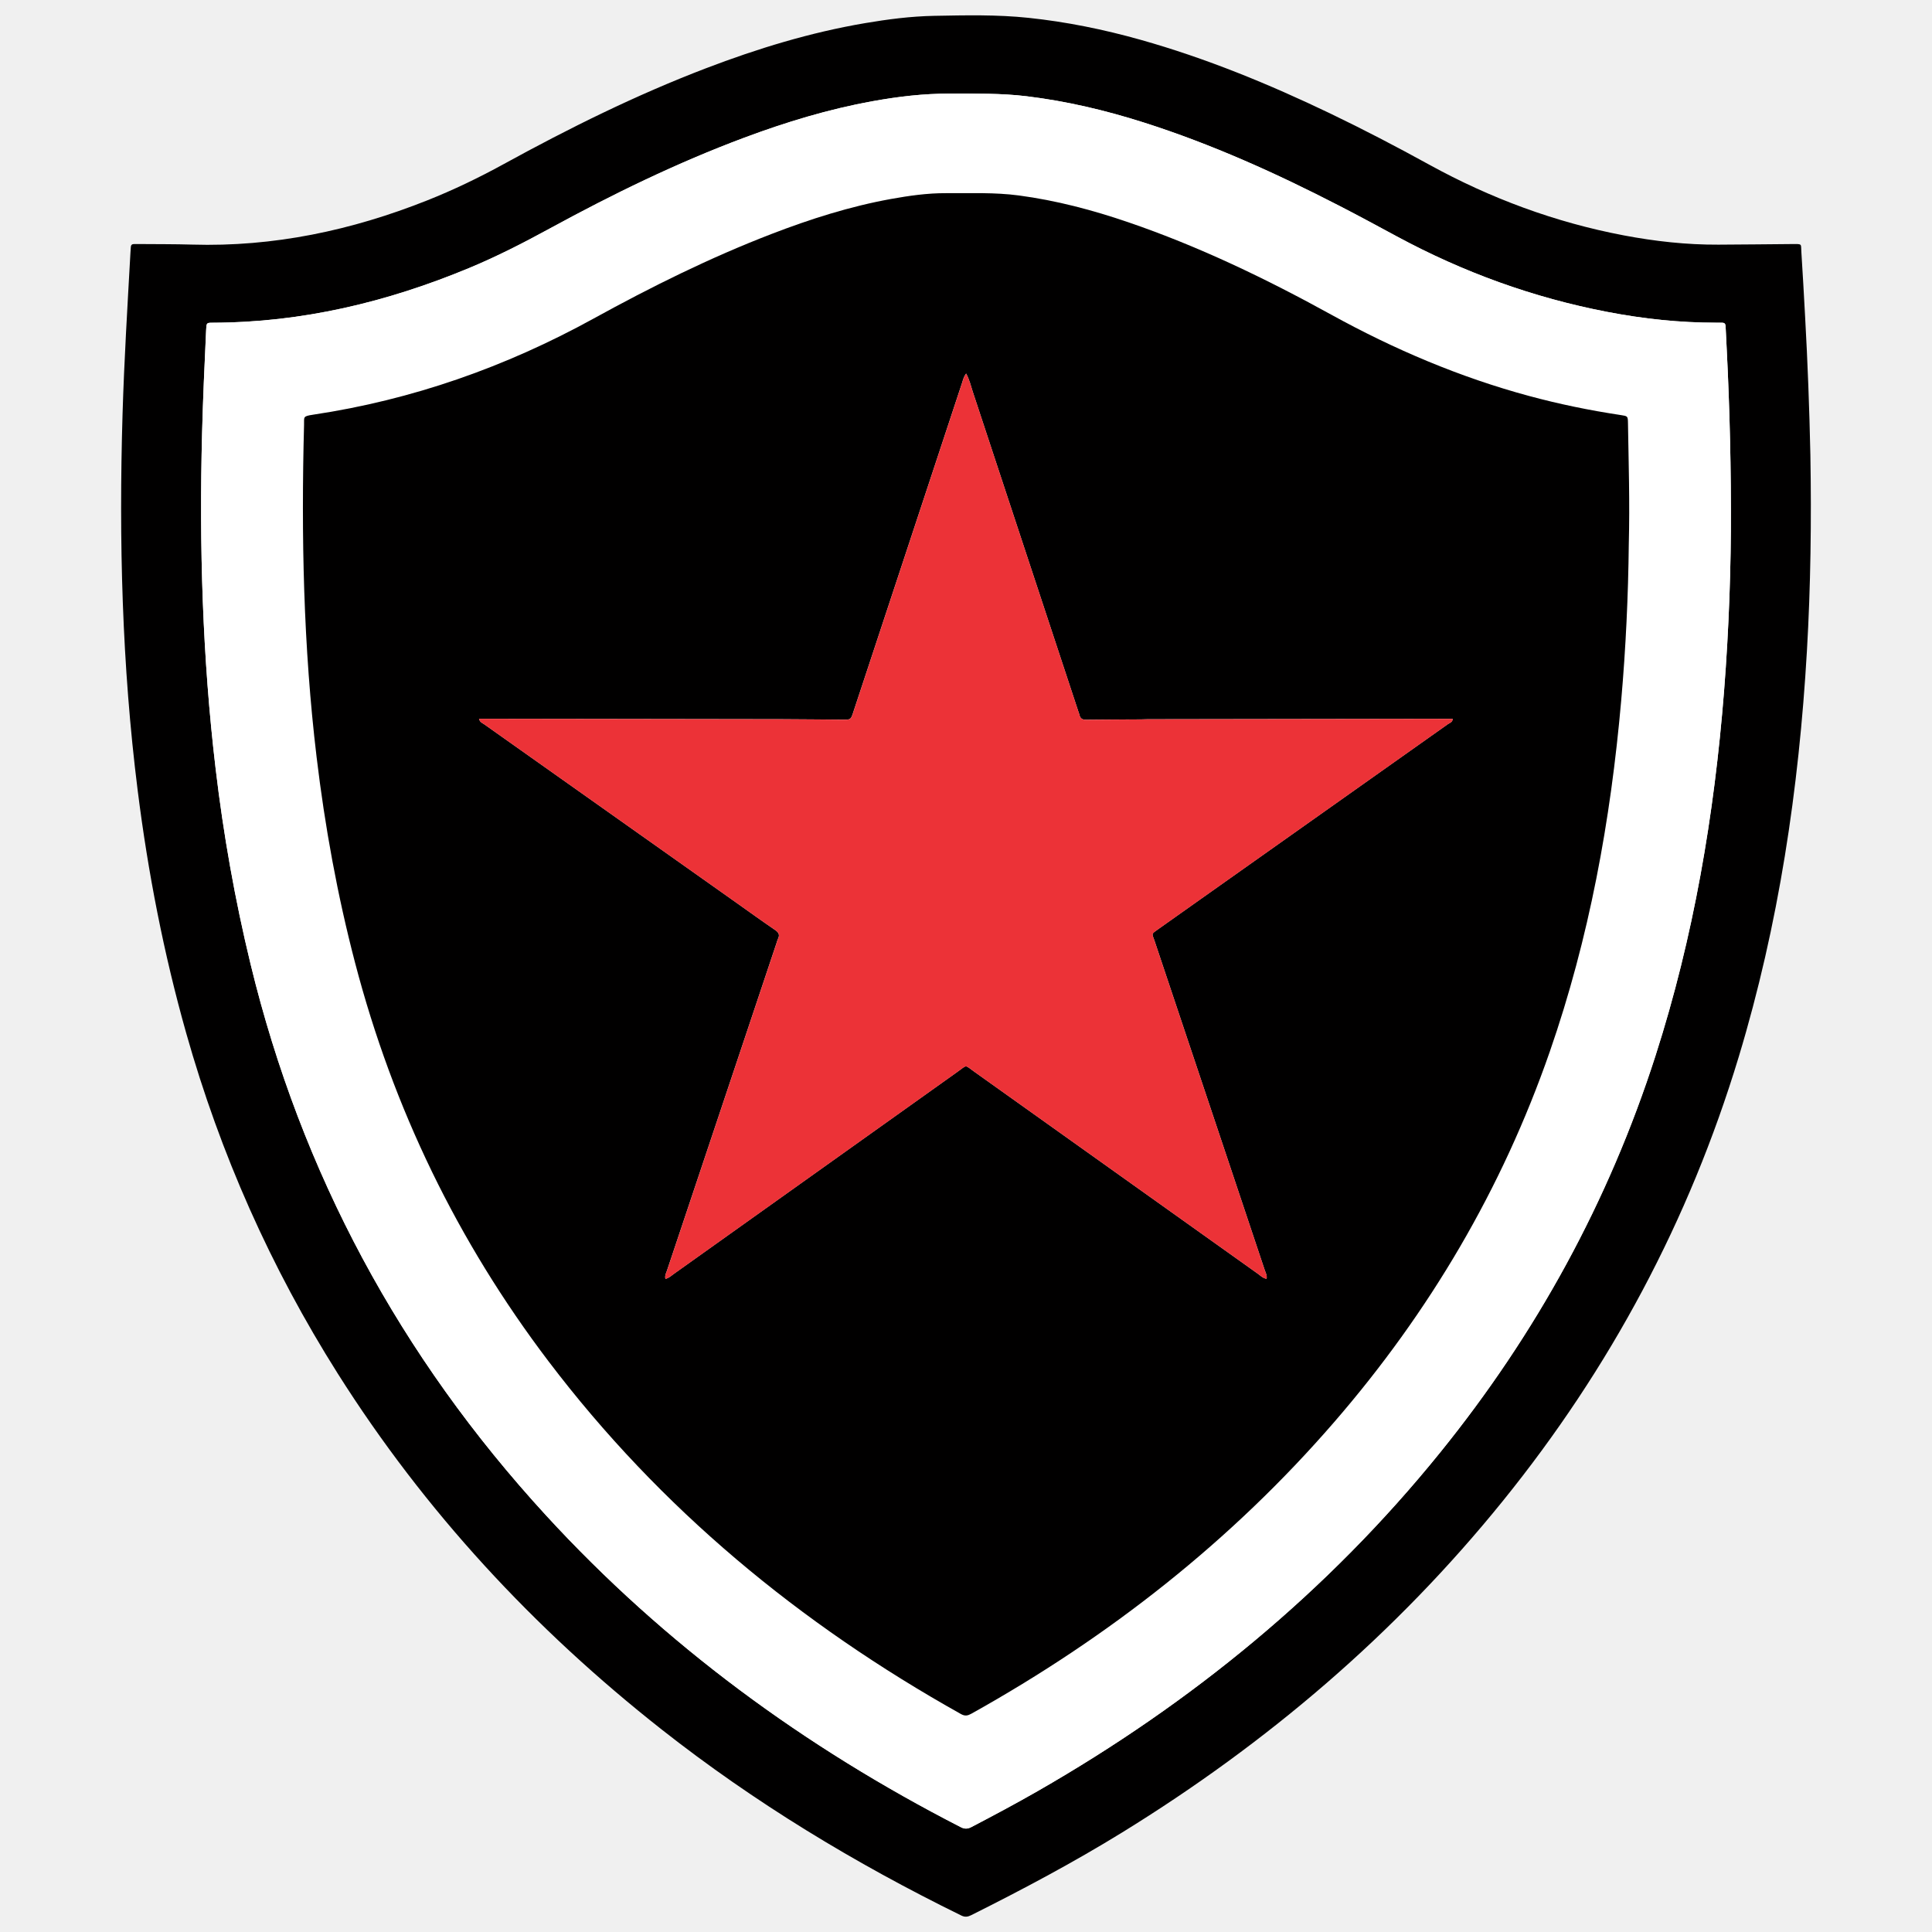
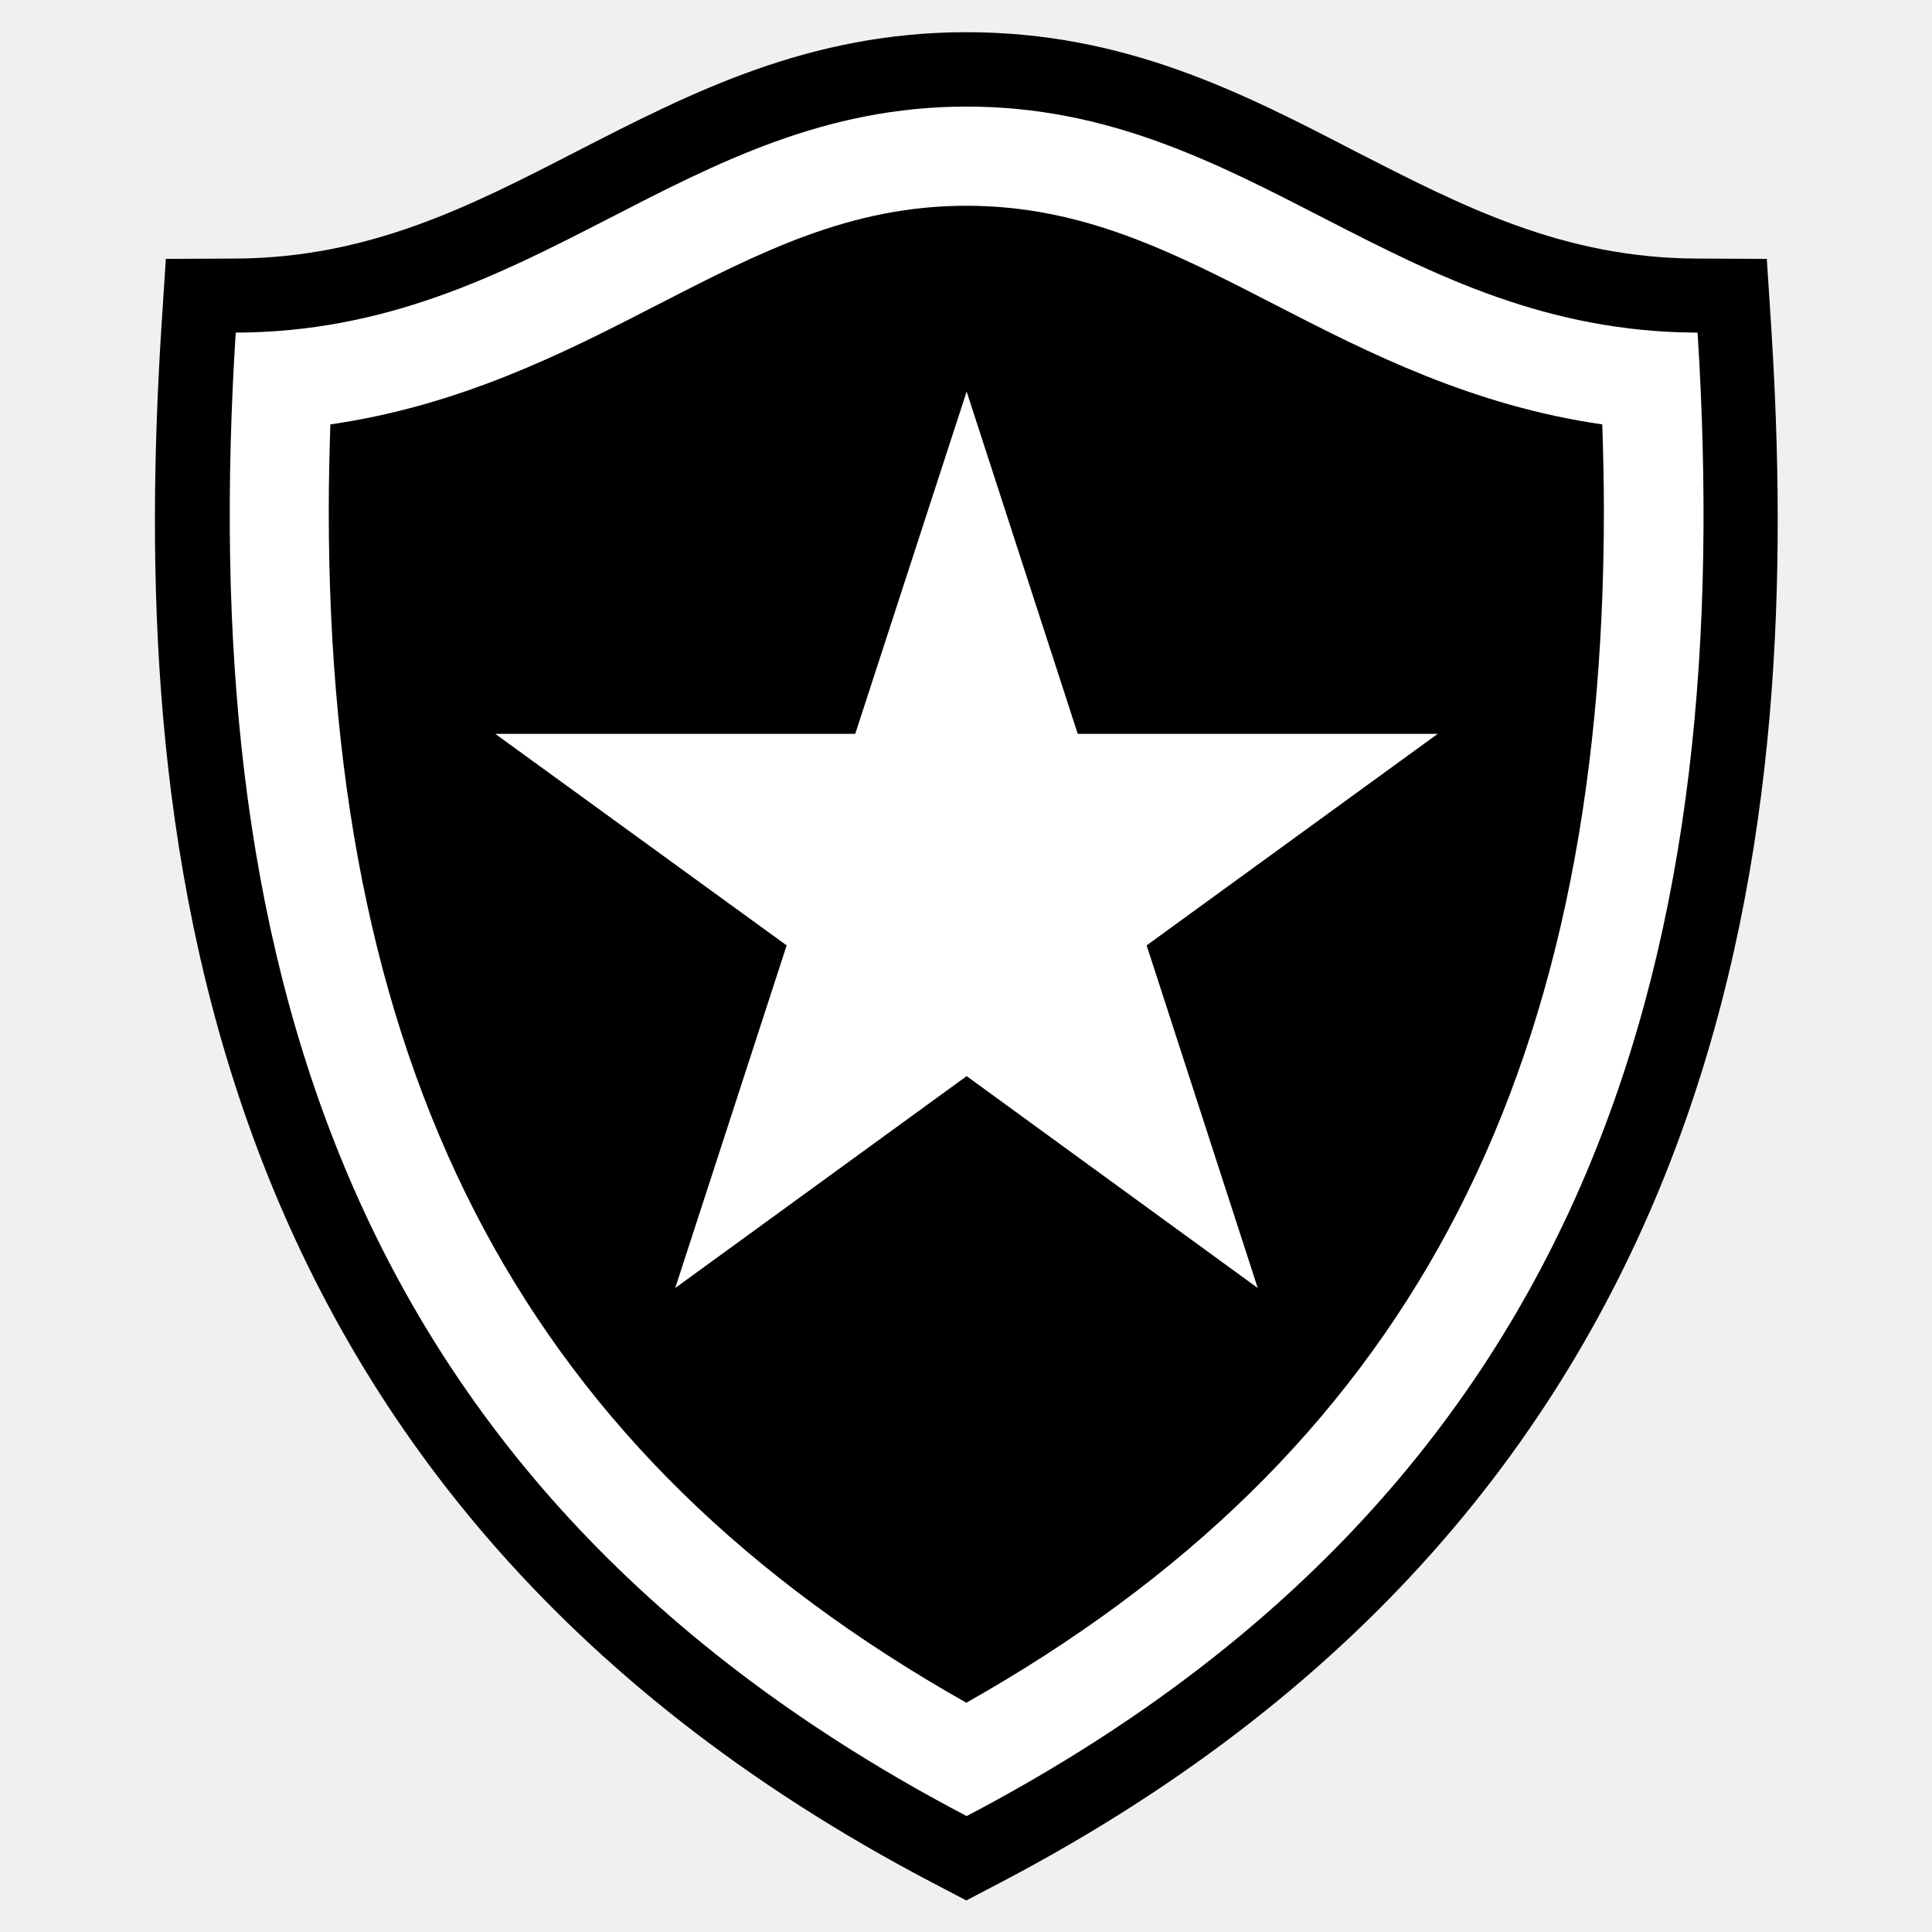
<svg xmlns="http://www.w3.org/2000/svg" version="1.1" id="Layer_1" x="0px" y="0px" viewBox="0 0 600 600" style="enable-background:new 0 0 600 600;" xml:space="preserve">
  <style type="text/css">
- 	.st0{fill:#010000;}
- 	.st1{fill:#FFFFFF;}
- 	.st2{fill:#EC3237;}
+ 	.st0{fill-rule:evenodd;clip-rule:evenodd;}
+ 	.st1{fill-rule:evenodd;clip-rule:evenodd;fill:#FFFFFF;}
</style>
  <g>
-     <path class="st0" d="M562.23,141.25c0.35,20.34,0.1,40.67-1.08,60.97c-2.48,42.78-8.74,84.92-21.18,126.03   c-15.37,50.78-39.93,96.68-73.26,137.9c-33.35,41.25-73.11,75.14-118.19,102.92c-15.19,9.36-30.94,17.72-46.89,25.7   c-1.07,0.53-1.93,0.68-3.09,0.11c-32.98-16.17-64.24-35.08-93.13-57.83c-39.64-31.21-73.48-67.71-100.48-110.42   c-20.84-32.98-36.51-68.27-47.11-105.81c-6.98-24.72-11.86-49.85-15.06-75.33c-4.89-38.83-5.86-77.81-4.7-116.88   c0.5-16.72,1.52-33.42,2.45-50.12c0.03-0.6,0.08-1.2,0.12-1.8c0.04-0.62,0.38-0.9,0.99-0.9c0.6,0,1.2,0,1.8,0   c5.4,0.05,10.81,0.01,16.21,0.17c25.35,0.76,49.58-4.4,73.03-13.72c8.13-3.23,16-7.02,23.68-11.23   c20.38-11.19,41.17-21.5,62.91-29.81c16.04-6.13,32.41-11.13,49.37-14.01c7.11-1.21,14.26-2.13,21.47-2.27   c9.78-0.18,19.56-0.41,29.31,0.62c11.79,1.24,23.37,3.6,34.78,6.81c20.36,5.73,39.83,13.73,58.87,22.86   c10.43,5.01,20.69,10.36,30.83,15.94c18.99,10.44,39.07,17.9,60.39,21.95c9.71,1.84,19.5,2.93,29.4,2.88   c7.72-0.03,15.44-0.13,23.16-0.19c2.95-0.02,2.43-0.09,2.6,2.48c0.44,6.68,0.79,13.36,1.16,20.04   C561.39,112.61,561.92,126.92,562.23,141.25z M537.55,158.35c-0.03-20.23-0.65-38.07-1.6-55.89c-0.02-0.43-0.04-0.86-0.07-1.28   c-0.04-0.6-0.34-0.95-0.97-0.96c-0.6-0.01-1.2-0.01-1.8-0.01c-11.45,0.03-22.78-1.2-34-3.36c-22.98-4.42-44.73-12.32-65.32-23.44   c-5.88-3.18-11.76-6.36-17.7-9.42c-19.67-10.15-39.81-19.24-60.94-25.97c-11.87-3.78-23.94-6.63-36.32-8.13   c-7.95-0.97-15.93-0.8-23.9-0.82c-8.09-0.02-16.09,0.93-24.03,2.37c-13.62,2.47-26.8,6.47-39.75,11.31   c-20.92,7.81-40.93,17.58-60.51,28.26c-8.13,4.44-16.36,8.65-24.92,12.21c-25.51,10.61-51.93,16.93-79.7,17   c-1.91,0-1.9,0.04-2.01,2.31c-0.51,10.71-0.98,21.42-1.26,32.14c-0.9,34.78,0.11,69.47,4.21,104.04c2.42,20.46,6,40.7,10.86,60.72   c15.76,64.97,46.54,121.9,91.68,171.1c36.95,40.27,80.33,72.01,128.86,96.9c1.22,0.62,2.13,0.59,3.32-0.03   c6.91-3.61,13.8-7.28,20.56-11.16c47.96-27.5,90.05-61.99,124.91-105.05c29.94-36.98,52.43-78.04,66.99-123.37   c11.84-36.85,18.24-74.73,21.28-113.24C536.96,195.08,537.6,175.53,537.55,158.35z" />
-     <path class="st1" d="M537.55,158.35c0.06,17.18-0.59,36.73-2.12,56.24c-3.03,38.5-9.44,76.39-21.28,113.24   c-14.56,45.34-37.06,86.39-66.99,123.37c-34.86,43.07-76.95,77.56-124.91,105.05c-6.77,3.88-13.65,7.55-20.56,11.16   c-1.19,0.62-2.11,0.65-3.32,0.03c-48.53-24.89-91.91-56.63-128.86-96.9c-45.15-49.21-75.92-106.13-91.68-171.1   c-4.86-20.02-8.44-40.26-10.86-60.72c-4.1-34.58-5.11-69.27-4.21-104.04c0.28-10.72,0.76-21.43,1.26-32.14   c0.11-2.27,0.1-2.3,2.01-2.31c27.76-0.06,54.18-6.39,79.7-17c8.56-3.56,16.79-7.77,24.92-12.21   c19.58-10.68,39.59-20.45,60.51-28.26c12.95-4.83,26.13-8.84,39.75-11.31c7.94-1.44,15.94-2.4,24.03-2.37   c7.97,0.02,15.95-0.15,23.9,0.82c12.38,1.5,24.46,4.36,36.32,8.13c21.13,6.72,41.26,15.82,60.94,25.97   c5.94,3.06,11.82,6.25,17.7,9.42c20.59,11.11,42.33,19.02,65.32,23.44c11.22,2.16,22.55,3.38,34,3.36c0.6,0,1.2,0,1.8,0.01   c0.62,0.01,0.93,0.36,0.97,0.96c0.03,0.43,0.05,0.86,0.07,1.28C536.89,120.28,537.52,138.11,537.55,158.35z M505.83,169.15   c0.35-13.25-0.06-25.51-0.28-37.78c-0.04-2.15-0.07-2.13-2.26-2.47c-9.58-1.45-19.06-3.39-28.43-5.92   c-21.55-5.82-41.9-14.48-61.43-25.24c-20.29-11.18-41.13-21.21-63.1-28.73c-11.05-3.78-22.29-6.75-33.9-8.3   c-7.53-1-15.07-0.68-22.61-0.72c-5.76-0.03-11.46,0.77-17.12,1.8c-12.78,2.31-25.09,6.25-37.19,10.9   c-19.08,7.34-37.33,16.41-55.22,26.26c-27.29,15.02-56.24,25.22-87.09,29.84c-3.25,0.49-2.73,0.69-2.8,3.07   c-0.91,34.51-0.22,68.96,3.9,103.29c2.59,21.57,6.47,42.88,11.96,63.91c11.82,45.2,31.8,86.45,60.03,123.66   c34.76,45.82,78.1,81.62,128.13,109.6c1.28,0.72,2.12,0.49,3.26-0.14c42.71-23.83,80.65-53.59,112.72-90.64   c29.51-34.09,52.04-72.28,66.86-114.92c12.29-35.36,18.94-71.9,22.19-109.1C504.92,201.1,505.67,184.65,505.83,169.15z" />
-     <path class="st0" d="M505.83,169.15c-0.16,15.5-0.91,31.95-2.35,48.37c-3.26,37.21-9.9,73.74-22.19,109.1   c-14.82,42.64-37.35,80.82-66.86,114.92c-32.06,37.05-70.01,66.81-112.72,90.64c-1.13,0.63-1.98,0.85-3.26,0.14   c-50.03-27.98-93.38-63.78-128.13-109.6c-28.23-37.22-48.21-78.46-60.03-123.66c-5.5-21.02-9.38-42.34-11.96-63.91   c-4.12-34.33-4.81-68.78-3.9-103.29c0.06-2.38-0.45-2.58,2.8-3.07c30.84-4.62,59.79-14.82,87.09-29.84   c17.88-9.84,36.14-18.91,55.22-26.26c12.1-4.66,24.41-8.59,37.19-10.9c5.66-1.02,11.36-1.83,17.12-1.8   c7.54,0.04,15.09-0.28,22.61,0.72c11.61,1.55,22.85,4.52,33.9,8.3c21.97,7.51,42.81,17.55,63.1,28.73   c19.53,10.76,39.89,19.42,61.43,25.24c9.36,2.53,18.84,4.47,28.43,5.92c2.18,0.33,2.22,0.32,2.26,2.47   C505.77,143.63,506.18,155.9,505.83,169.15z M206.65,397.17c1.15-0.29,1.82-0.98,2.57-1.52c29.34-20.9,58.67-41.82,88.01-62.71   c3.26-2.32,2.23-2.33,5.41-0.07c29.34,20.89,58.67,41.81,88.01,62.71c0.81,0.58,1.52,1.36,2.7,1.56c0.2-1.06-0.31-1.91-0.6-2.77   c-3.63-10.9-7.28-21.79-10.93-32.69c-7.76-23.17-15.53-46.33-23.27-69.5c-0.79-2.38-1.22-1.96,1.23-3.69   c4.27-3.02,8.54-6.05,12.81-9.07c25.7-18.18,51.4-36.35,77.08-54.55c0.55-0.39,1.47-0.56,1.45-1.65c-0.6,0-1.11,0-1.62,0   c-31.05,0.05-62.11,0.09-93.16,0.14c-0.69,0-1.37,0.05-2.06,0.05c-5.66,0.03-11.32,0.04-16.98,0.11c-1.12,0.01-1.8-0.34-2.05-1.46   c-0.09-0.42-0.27-0.81-0.4-1.22c-10.91-33.05-21.81-66.11-32.74-99.15c-0.61-1.85-1.03-3.79-2.07-5.68   c-0.75,0.96-0.96,1.96-1.27,2.91c-11.27,34.11-22.53,68.22-33.8,102.32c-0.74,2.25-0.76,2.27-3.25,2.25   c-6.26-0.04-12.52-0.12-18.78-0.14c-30.54-0.06-61.08-0.09-91.62-0.14c-0.82,0-1.65,0-2.56,0c0.26,1.11,1.08,1.34,1.66,1.75   c26.04,18.44,52.09,36.86,78.13,55.29c4.06,2.87,8.09,5.79,12.2,8.59c1.14,0.78,1.46,1.54,0.85,2.75   c-0.19,0.38-0.28,0.81-0.42,1.21c-11.35,33.9-22.7,67.8-34.02,101.71C206.9,395.31,206.4,396.07,206.65,397.17z" />
-     <path class="st2" d="M206.65,397.17c-0.25-1.1,0.26-1.86,0.52-2.64c11.33-33.91,22.68-67.81,34.02-101.71   c0.14-0.41,0.22-0.84,0.42-1.21c0.62-1.21,0.29-1.97-0.85-2.75c-4.11-2.8-8.14-5.72-12.2-8.59c-26.05-18.43-52.1-36.85-78.13-55.29   c-0.58-0.41-1.4-0.64-1.66-1.75c0.92,0,1.74,0,2.56,0c30.54,0.04,61.08,0.08,91.62,0.14c6.26,0.01,12.52,0.1,18.78,0.14   c2.49,0.01,2.51,0,3.25-2.25c11.27-34.11,22.53-68.22,33.8-102.32c0.31-0.94,0.52-1.94,1.27-2.91c1.05,1.89,1.46,3.83,2.07,5.68   c10.93,33.04,21.83,66.1,32.74,99.15c0.13,0.41,0.31,0.8,0.4,1.22c0.25,1.12,0.93,1.47,2.05,1.46c5.66-0.07,11.32-0.07,16.98-0.11   c0.69,0,1.37-0.05,2.06-0.05c31.05-0.05,62.11-0.09,93.16-0.14c0.51,0,1.02,0,1.62,0c0.03,1.09-0.89,1.26-1.45,1.65   c-25.69,18.19-51.39,36.37-77.08,54.55c-4.27,3.02-8.54,6.04-12.81,9.07c-2.45,1.73-2.02,1.31-1.23,3.69   c7.74,23.17,15.51,46.34,23.27,69.5c3.65,10.89,7.3,21.79,10.93,32.69c0.29,0.86,0.8,1.7,0.6,2.77c-1.17-0.2-1.89-0.98-2.7-1.56   c-29.34-20.9-58.67-41.82-88.01-62.71c-3.18-2.26-2.14-2.26-5.41,0.07c-29.35,20.89-58.67,41.81-88.01,62.71   C208.47,396.19,207.79,396.88,206.65,397.17z" />
+     <path class="st0" d="M179.3,46.9C146.1,64,114.8,80.1,73.1,80.3l-21.6,0.1l-1.4,21.6c-9.3,148.4,5.3,359.9,239.3,482.6l10.7,5.6   l10.7-5.6c234-122.7,248.6-334.2,239.3-482.6l-1.4-21.6l-21.6-0.1c-41.7-0.1-73-16.3-106.2-33.3C385.8,28.8,349.3,10,300.2,10   C251.1,10,214.6,28.8,179.3,46.9" />
+     <path class="st1" d="M300.2,564C102.5,460.3,61.4,290.9,73.2,103.3c93.3-0.3,138.8-70.2,227-70.2c88.2,0,133.7,69.9,227,70.2   C539,290.9,497.9,460.3,300.2,564" />
+     <path class="st0" d="M203.9,94.8c32.3-16.6,60.2-30.9,96.2-30.9c36.1,0,64,14.3,96.2,30.9c28.9,14.9,61.1,31.2,101.3,37   c0.3,9.1,0.5,18,0.5,26.8c0,177.8-62.5,293.7-198,370.2c-135.5-76.5-198-192.4-198-370.2c0-8.8,0.2-17.7,0.5-26.8   C142.8,126,175,109.7,203.9,94.8" />
+     <polygon class="st1" points="300.2,121.6 334.7,227.9 446.5,227.9 356.1,293.6 390.6,400 300.2,334.2 209.7,400 244.3,293.6    153.8,227.9 265.6,227.9  " />
  </g>
</svg>
